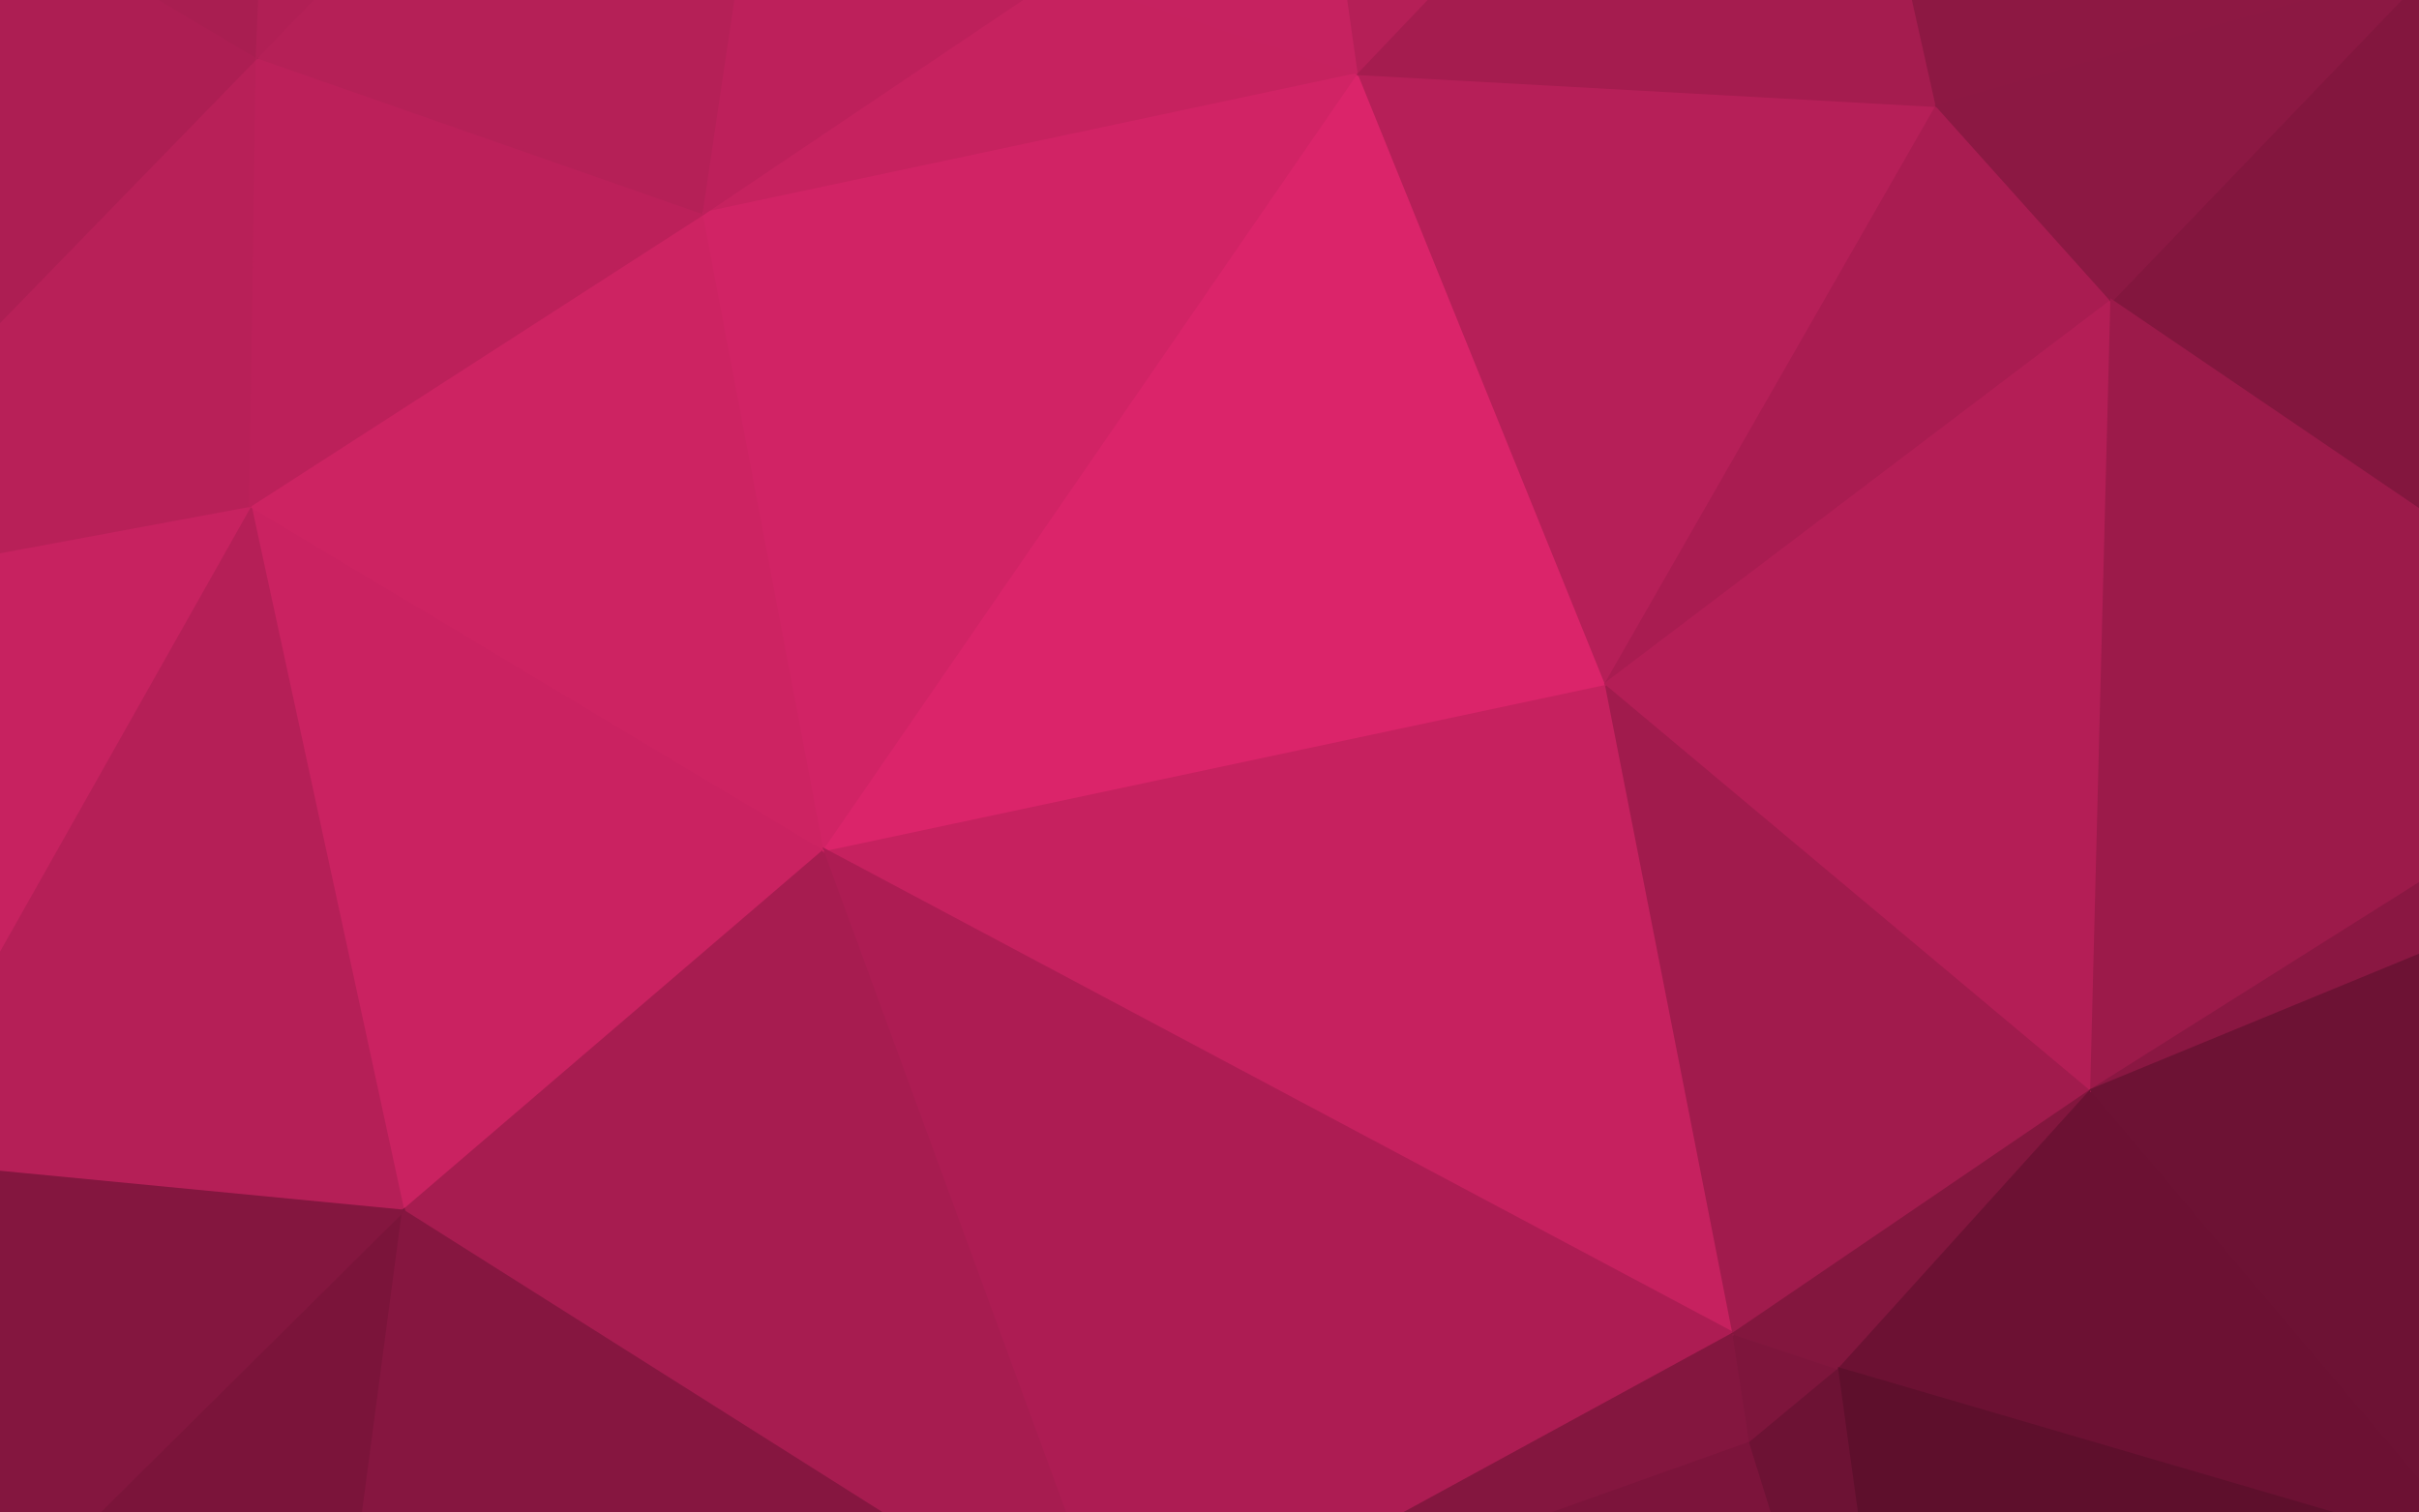
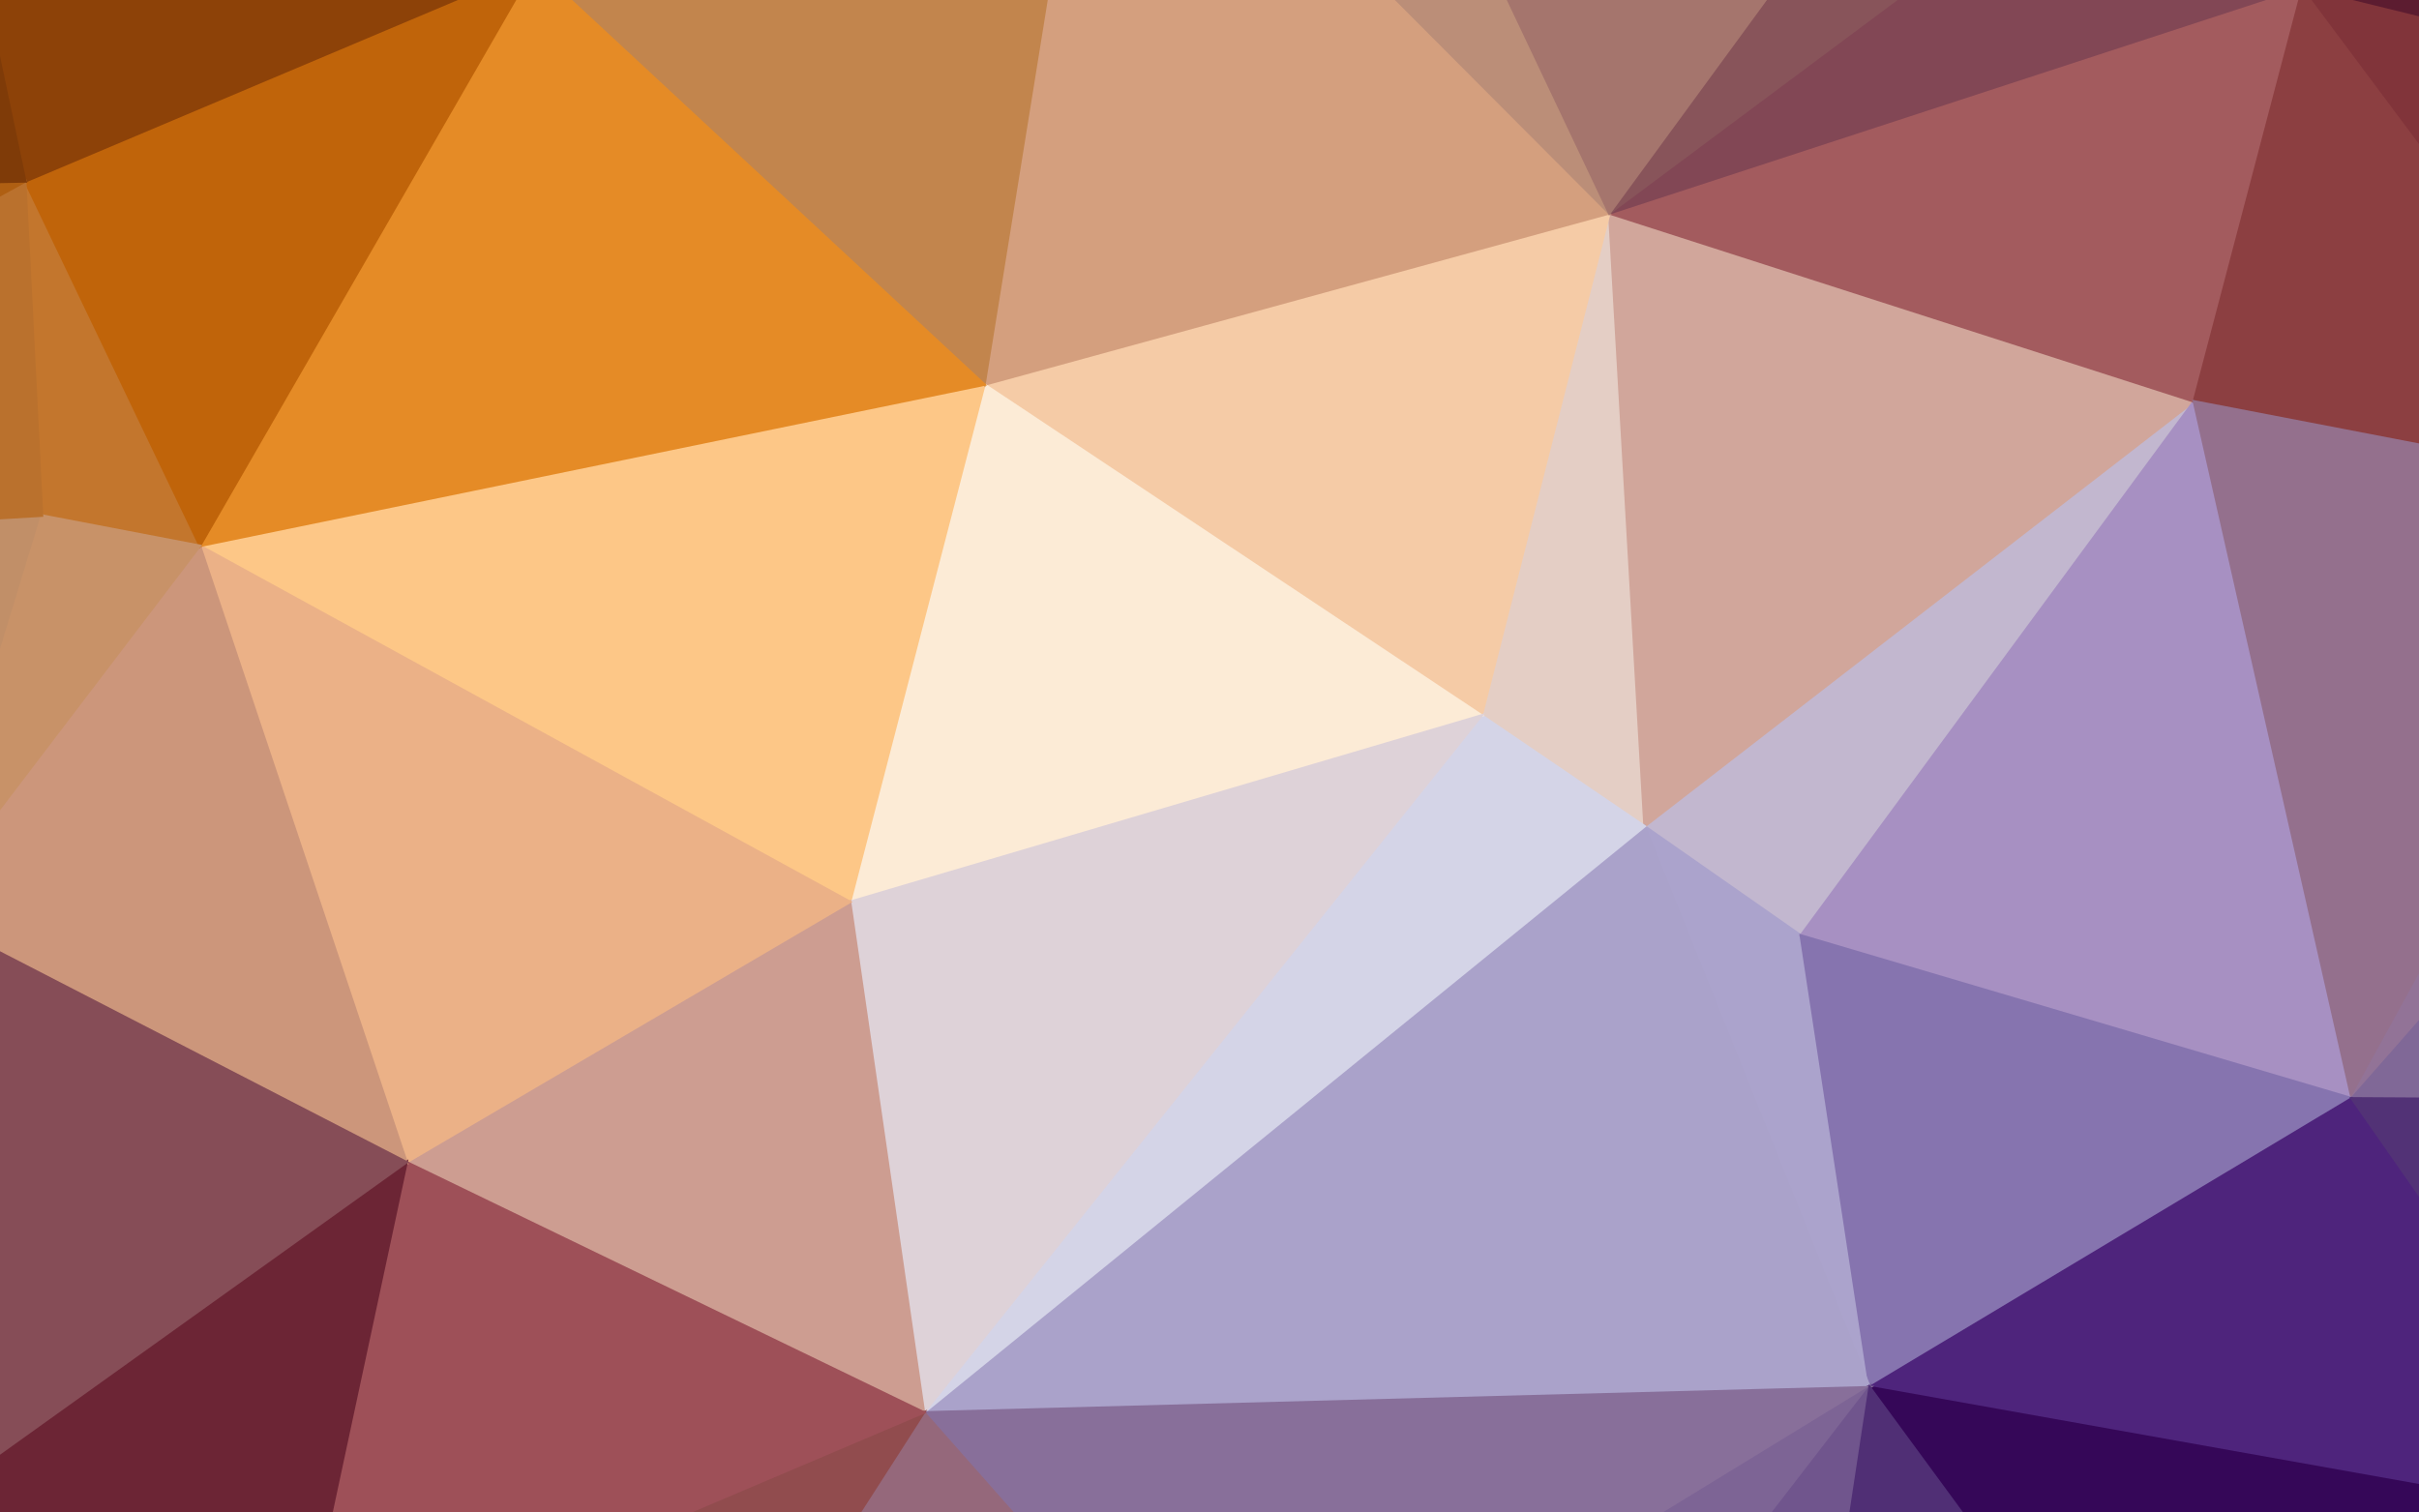
<svg xmlns="http://www.w3.org/2000/svg" width="1440" height="900">
-   <path d="M491,506L149,301L240,721Z" fill="#ca2261" stroke="#ca2261" stroke-width="1.51" />
-   <path d="M149,301L-71,691L240,721Z" fill="#b51f57" stroke="#b51f57" stroke-width="1.51" />
-   <path d="M491,506L419,127L149,301Z" fill="#cd2362" stroke="#cd2362" stroke-width="1.51" />
-   <path d="M149,301L-163,359L-71,691Z" fill="#c72260" stroke="#c72260" stroke-width="1.51" />
-   <path d="M153,34L-163,359L149,301Z" fill="#b82058" stroke="#b82058" stroke-width="1.51" />
-   <path d="M419,127L153,34L149,301Z" fill="#bc205a" stroke="#bc205a" stroke-width="1.51" />
-   <path d="M419,127L484,-310L153,34Z" fill="#b52057" stroke="#b52057" stroke-width="1.51" />
-   <path d="M809,44L630,-15L419,127Z" fill="#c6225f" stroke="#c6225f" stroke-width="1.51" />
-   <path d="M240,721L669,992L491,506Z" fill="#a71c50" stroke="#a71c50" stroke-width="1.51" />
-   <path d="M-103,1061L187,1121L240,721Z" fill="#7b143a" stroke="#7b143a" stroke-width="1.51" />
-   <path d="M153,34L-27,-73L-163,359Z" fill="#ad1e53" stroke="#ad1e53" stroke-width="1.51" />
-   <path d="M173,-452L-27,-73L153,34Z" fill="#a91e51" stroke="#a91e51" stroke-width="1.51" />
-   <path d="M187,1121L669,992L240,721Z" fill="#861640" stroke="#861640" stroke-width="1.51" />
-   <path d="M491,506L809,44L419,127Z" fill="#d12365" stroke="#d12365" stroke-width="1.51" />
-   <path d="M-513,957L-103,1061L-71,691Z" fill="#761438" stroke="#761438" stroke-width="1.51" />
-   <path d="M-71,691L-103,1061L240,721Z" fill="#84163f" stroke="#84163f" stroke-width="1.51" />
-   <path d="M1032,794L956,407L491,506Z" fill="#c6215f" stroke="#c6215f" stroke-width="1.51" />
-   <path d="M956,407L809,44L491,506Z" fill="#db246a" stroke="#db246a" stroke-width="1.51" />
-   <path d="M669,992L1032,794L491,506Z" fill="#ad1c53" stroke="#ad1c53" stroke-width="1.51" />
-   <path d="M630,-15L484,-310L419,127Z" fill="#bd205b" stroke="#bd205b" stroke-width="1.51" />
-   <path d="M732,-497L484,-310L630,-15Z" fill="#c2215d" stroke="#c2215d" stroke-width="1.51" />
-   <path d="M669,992L1042,859L1032,794Z" fill="#84163f" stroke="#84163f" stroke-width="1.51" />
-   <path d="M669,992L1148,1200L1042,859Z" fill="#7c143b" stroke="#7c143b" stroke-width="1.51" />
-   <path d="M187,1121L641,1301L669,992Z" fill="#8c1743" stroke="#8c1743" stroke-width="1.51" />
-   <path d="M101,1467L641,1301L187,1121Z" fill="#83163e" stroke="#83163e" stroke-width="1.51" />
-   <path d="M1042,859L1095,815L1032,794Z" fill="#7e153c" stroke="#7e153c" stroke-width="1.51" />
-   <path d="M1032,794L1245,649L956,407Z" fill="#a11b4d" stroke="#a11b4d" stroke-width="1.51" />
-   <path d="M1148,1200L1095,815L1042,859Z" fill="#6d1234" stroke="#6d1234" stroke-width="1.51" />
-   <path d="M-661,705L-513,957L-71,691Z" fill="#8a1742" stroke="#8a1742" stroke-width="1.51" />
-   <path d="M-103,1061L101,1467L187,1121Z" fill="#791439" stroke="#791439" stroke-width="1.51" />
-   <path d="M-661,705L-71,691L-163,359Z" fill="#ae1e53" stroke="#ae1e53" stroke-width="1.51" />
-   <path d="M-598,80L-626,288L-163,359Z" fill="#b72058" stroke="#b72058" stroke-width="1.51" />
-   <path d="M-626,288L-661,705L-163,359Z" fill="#c72260" stroke="#c72260" stroke-width="1.51" />
-   <path d="M-27,-73L-598,80L-163,359Z" fill="#ae1f53" stroke="#ae1f53" stroke-width="1.51" />
-   <path d="M484,-310L173,-452L153,34Z" fill="#b11f55" stroke="#b11f55" stroke-width="1.51" />
-   <path d="M-630,-429L-598,80L-27,-73Z" fill="#a51d4f" stroke="#a51d4f" stroke-width="1.51" />
-   <path d="M-215,1421L101,1467L-103,1061Z" fill="#761438" stroke="#761438" stroke-width="1.51" />
-   <path d="M809,44L732,-497L630,-15Z" fill="#c62260" stroke="#c62260" stroke-width="1.51" />
-   <path d="M956,407L1153,63L809,44Z" fill="#b61f58" stroke="#b61f58" stroke-width="1.51" />
-   <path d="M1257,179L1153,63L956,407Z" fill="#a91c51" stroke="#a91c51" stroke-width="1.51" />
-   <path d="M1095,815L1245,649L1032,794Z" fill="#83163e" stroke="#83163e" stroke-width="1.51" />
-   <path d="M173,-452L-122,-457L-27,-73Z" fill="#a51d4f" stroke="#a51d4f" stroke-width="1.51" />
-   <path d="M1245,649L1257,179L956,407Z" fill="#b41e56" stroke="#b41e56" stroke-width="1.51" />
-   <path d="M-513,957L-215,1421L-103,1061Z" fill="#761438" stroke="#761438" stroke-width="1.51" />
-   <path d="M484,-310L732,-497L173,-452Z" fill="#bb205a" stroke="#bb205a" stroke-width="1.51" />
-   <path d="M173,-452L732,-497L-122,-457Z" fill="#b11f55" stroke="#b11f55" stroke-width="1.51" />
-   <path d="M1084,-245L732,-497L809,44Z" fill="#b51f57" stroke="#b51f57" stroke-width="1.51" />
-   <path d="M1084,-245L809,44L1153,63Z" fill="#a51c4f" stroke="#a51c4f" stroke-width="1.51" />
-   <path d="M1449,-21L1084,-245L1153,63Z" fill="#8d1843" stroke="#8d1843" stroke-width="1.51" />
-   <path d="M995,1429L1148,1200L641,1301Z" fill="#7f153c" stroke="#7f153c" stroke-width="1.51" />
-   <path d="M641,1301L1148,1200L669,992Z" fill="#8b1742" stroke="#8b1742" stroke-width="1.51" />
-   <path d="M1095,815L1481,928L1245,649Z" fill="#6c1133" stroke="#6c1133" stroke-width="1.51" />
-   <path d="M-354,1688L-327,1470L-513,957Z" fill="#761438" stroke="#761438" stroke-width="1.51" />
-   <path d="M-513,957L-327,1470L-215,1421Z" fill="#761438" stroke="#761438" stroke-width="1.51" />
-   <path d="M-215,1421L-122,1653L101,1467Z" fill="#761438" stroke="#761438" stroke-width="1.51" />
-   <path d="M910,1526L995,1429L641,1301Z" fill="#881641" stroke="#881641" stroke-width="1.51" />
-   <path d="M495,1755L641,1301L101,1467Z" fill="#881741" stroke="#881741" stroke-width="1.51" />
-   <path d="M495,1755L910,1526L641,1301Z" fill="#941947" stroke="#941947" stroke-width="1.51" />
-   <path d="M-327,1470L-122,1653L-215,1421Z" fill="#761438" stroke="#761438" stroke-width="1.51" />
-   <path d="M129,1780L495,1755L101,1467Z" fill="#81153d" stroke="#81153d" stroke-width="1.51" />
-   <path d="M-122,-457L-630,-429L-27,-73Z" fill="#a51d4f" stroke="#a51d4f" stroke-width="1.51" />
-   <path d="M-598,80L-630,-429L-626,288Z" fill="#a51d4f" stroke="#a51d4f" stroke-width="1.51" />
-   <path d="M-626,288L-630,-429L-661,705Z" fill="#b31f56" stroke="#b31f56" stroke-width="1.51" />
-   <path d="M1148,1200L1481,928L1095,815Z" fill="#5e0f2c" stroke="#5e0f2c" stroke-width="1.51" />
-   <path d="M1610,419L1449,-21L1257,179Z" fill="#83163e" stroke="#83163e" stroke-width="1.51" />
-   <path d="M1679,1390L1481,928L1148,1200Z" fill="#4a0b22" stroke="#4a0b22" stroke-width="1.51" />
-   <path d="M1283,1778L1148,1200L995,1429Z" fill="#681131" stroke="#681131" stroke-width="1.51" />
-   <path d="M-122,1653L129,1780L101,1467Z" fill="#771439" stroke="#771439" stroke-width="1.51" />
-   <path d="M1257,179L1449,-21L1153,63Z" fill="#8c1843" stroke="#8c1843" stroke-width="1.51" />
-   <path d="M1084,-245L1661,-459L732,-497Z" fill="#951947" stroke="#951947" stroke-width="1.51" />
-   <path d="M1610,419L1257,179L1245,649Z" fill="#9c1a4a" stroke="#9c1a4a" stroke-width="1.51" />
-   <path d="M-122,1653L-354,1688L129,1780Z" fill="#761438" stroke="#761438" stroke-width="1.51" />
-   <path d="M-327,1470L-354,1688L-122,1653Z" fill="#761438" stroke="#761438" stroke-width="1.51" />
-   <path d="M-661,705L-354,1688L-513,957Z" fill="#761438" stroke="#761438" stroke-width="1.51" />
-   <path d="M1665,476L1610,419L1245,649Z" fill="#8a1742" stroke="#8a1742" stroke-width="1.51" />
-   <path d="M1610,419L1765,3L1449,-21Z" fill="#7f153c" stroke="#7f153c" stroke-width="1.51" />
-   <path d="M1481,928L1665,476L1245,649Z" fill="#6d1234" stroke="#6d1234" stroke-width="1.51" />
-   <path d="M2035,155L1765,3L1610,419Z" fill="#83163e" stroke="#83163e" stroke-width="1.51" />
-   <path d="M1449,-21L1661,-459L1084,-245Z" fill="#7a153a" stroke="#7a153a" stroke-width="1.51" />
-   <path d="M910,1526L1283,1778L995,1429Z" fill="#711235" stroke="#711235" stroke-width="1.51" />
-   <path d="M1481,928L1953,798L1665,476Z" fill="#65102f" stroke="#65102f" stroke-width="1.51" />
-   <path d="M495,1755L1283,1778L910,1526Z" fill="#83153e" stroke="#83153e" stroke-width="1.51" />
-   <path d="M129,1780L1283,1778L495,1755Z" fill="#921846" stroke="#921846" stroke-width="1.51" />
-   <path d="M1283,1778L1679,1390L1148,1200Z" fill="#510c25" stroke="#510c25" stroke-width="1.51" />
-   <path d="M1665,476L2035,155L1610,419Z" fill="#8f1844" stroke="#8f1844" stroke-width="1.51" />
-   <path d="M1785,-292L1661,-459L1449,-21Z" fill="#761438" stroke="#761438" stroke-width="1.51" />
-   <path d="M1765,3L1785,-292L1449,-21Z" fill="#761438" stroke="#761438" stroke-width="1.51" />
-   <path d="M2035,155L1785,-292L1765,3Z" fill="#761438" stroke="#761438" stroke-width="1.51" />
-   <path d="M1679,1390L1953,798L1481,928Z" fill="#4a0b22" stroke="#4a0b22" stroke-width="1.51" />
-   <path d="M1953,798L2047,535L1665,476Z" fill="#7b143b" stroke="#7b143b" stroke-width="1.51" />
-   <path d="M2047,535L2035,155L1665,476Z" fill="#911845" stroke="#911845" stroke-width="1.51" />
-   <path d="M1283,1778L1603,1746L1679,1390Z" fill="#4a0b22" stroke="#4a0b22" stroke-width="1.51" />
-   <path d="M1679,1390L2001,1463L1953,798Z" fill="#4a0b22" stroke="#4a0b22" stroke-width="1.51" />
-   <path d="M1603,1746L1793,1619L1679,1390Z" fill="#4a0b22" stroke="#4a0b22" stroke-width="1.51" />
-   <path d="M1953,798L2001,1463L2047,535Z" fill="#4a0b22" stroke="#4a0b22" stroke-width="1.51" />
-   <path d="M1793,1619L2001,1463L1679,1390Z" fill="#4a0b22" stroke="#4a0b22" stroke-width="1.51" />
+   <path d="M979,492L1072,557L1306,239Z" fill="#c2b7cf" stroke="#c2b7cf" stroke-width="1.51" />
+   <path d="M979,492L1113,826L1072,557Z" fill="#aba3cc" stroke="#aba3cc" stroke-width="1.51" />
+   <path d="M958,127L882,426L979,492Z" fill="#e4cec5" stroke="#e4cec5" stroke-width="1.51" />
+   <path d="M1306,239L958,127L979,492Z" fill="#d1a69b" stroke="#d1a69b" stroke-width="1.51" />
+   <path d="M1072,557L1400,654L1306,239Z" fill="#a790c2" stroke="#a790c2" stroke-width="1.51" />
+   <path d="M1306,239L1371,-8L958,127Z" fill="#a35b5e" stroke="#a35b5e" stroke-width="1.51" />
+   <path d="M1597,295L1371,-8L1306,239Z" fill="#8c3f41" stroke="#8c3f41" stroke-width="1.51" />
+   <path d="M1400,654L1597,295L1306,239Z" fill="#94708d" stroke="#94708d" stroke-width="1.51" />
+   <path d="M1072,557L1113,826L1400,654Z" fill="#8674af" stroke="#8674af" stroke-width="1.51" />
+   <path d="M550,841L1113,826L979,492Z" fill="#aaa2ca" stroke="#aaa2ca" stroke-width="1.51" />
+   <path d="M1371,-8L1292,-122L958,127Z" fill="#824755" stroke="#824755" stroke-width="1.51" />
+   <path d="M1236,-253L1292,-122L1621,-453Z" fill="#66243b" stroke="#66243b" stroke-width="1.51" />
+   <path d="M1597,295L1917,126L1371,-8Z" fill="#81343a" stroke="#81343a" stroke-width="1.51" />
+   <path d="M1400,654L1682,333L1597,295Z" fill="#927397" stroke="#927397" stroke-width="1.51" />
+   <path d="M958,127L586,229L882,426Z" fill="#f5cba6" stroke="#f5cba6" stroke-width="1.51" />
+   <path d="M882,426L550,841L979,492Z" fill="#d4d4e7" stroke="#d4d4e7" stroke-width="1.51" />
+   <path d="M652,-180L586,229L958,127Z" fill="#d49f7e" stroke="#d49f7e" stroke-width="1.51" />
+   <path d="M1292,-122L1236,-253L958,127Z" fill="#88545a" stroke="#88545a" stroke-width="1.51" />
+   <path d="M1749,-321L1292,-122L1371,-8Z" fill="#5c1c30" stroke="#5c1c30" stroke-width="1.51" />
+   <path d="M586,229L506,537L882,426Z" fill="#fcebd6" stroke="#fcebd6" stroke-width="1.51" />
+   <path d="M1400,654L1906,657L1682,333Z" fill="#806897" stroke="#806897" stroke-width="1.51" />
+   <path d="M1113,826L1578,909L1400,654Z" fill="#4e247c" stroke="#4e247c" stroke-width="1.51" />
+   <path d="M757,-297L652,-180L958,127Z" fill="#bb8e78" stroke="#bb8e78" stroke-width="1.51" />
+   <path d="M586,229L119,325L506,537Z" fill="#fdc787" stroke="#fdc787" stroke-width="1.51" />
+   <path d="M506,537L550,841L882,426Z" fill="#ded2d8" stroke="#ded2d8" stroke-width="1.51" />
+   <path d="M1113,826L1433,1262L1578,909Z" fill="#350758" stroke="#350758" stroke-width="1.51" />
+   <path d="M1236,-253L757,-297L958,127Z" fill="#a5756d" stroke="#a5756d" stroke-width="1.51" />
+   <path d="M550,841L739,1055L1113,826Z" fill="#886f9a" stroke="#886f9a" stroke-width="1.51" />
+   <path d="M1682,333L1917,126L1597,295Z" fill="#945356" stroke="#945356" stroke-width="1.51" />
+   <path d="M1906,657L1917,126L1682,333Z" fill="#946d85" stroke="#946d85" stroke-width="1.51" />
+   <path d="M1578,909L1906,657L1400,654Z" fill="#523276" stroke="#523276" stroke-width="1.51" />
+   <path d="M1578,909L1825,860L1906,657Z" fill="#411469" stroke="#411469" stroke-width="1.51" />
+   <path d="M739,1055L850,1167L1113,826Z" fill="#7d6495" stroke="#7d6495" stroke-width="1.51" />
+   <path d="M1578,909L1850,1252L1825,860Z" fill="#2d004b" stroke="#2d004b" stroke-width="1.51" />
+   <path d="M357,-370L318,-20L652,-180Z" fill="#bd7938" stroke="#bd7938" stroke-width="1.51" />
+   <path d="M652,-180L318,-20L586,229Z" fill="#c2854d" stroke="#c2854d" stroke-width="1.51" />
+   <path d="M506,537L242,692L550,841Z" fill="#cd9d91" stroke="#cd9d91" stroke-width="1.51" />
+   <path d="M1236,-253L691,-487L757,-297Z" fill="#b08374" stroke="#b08374" stroke-width="1.51" />
+   <path d="M1917,126L1749,-321L1371,-8Z" fill="#5c1c30" stroke="#5c1c30" stroke-width="1.51" />
+   <path d="M850,1167L1045,1274L1113,826Z" fill="#70558d" stroke="#70558d" stroke-width="1.51" />
+   <path d="M1749,-321L1621,-453L1292,-122Z" fill="#5c1c30" stroke="#5c1c30" stroke-width="1.51" />
+   <path d="M1045,1274L1433,1262L1113,826Z" fill="#502f75" stroke="#502f75" stroke-width="1.51" />
+   <path d="M550,841L372,1118L739,1055Z" fill="#95687b" stroke="#95687b" stroke-width="1.51" />
+   <path d="M739,1055L515,1243L850,1167Z" fill="#91759a" stroke="#91759a" stroke-width="1.51" />
+   <path d="M119,325L242,692L506,537Z" fill="#ebb187" stroke="#ebb187" stroke-width="1.51" />
+   <path d="M757,-297L691,-487L652,-180Z" fill="#c29476" stroke="#c29476" stroke-width="1.51" />
+   <path d="M1621,-453L691,-487L1236,-253Z" fill="#854e58" stroke="#854e58" stroke-width="1.51" />
+   <path d="M318,-20L119,325L586,229Z" fill="#e58b26" stroke="#e58b26" stroke-width="1.51" />
+   <path d="M1825,860L2024,907L1906,657Z" fill="#411469" stroke="#411469" stroke-width="1.51" />
+   <path d="M2283,286L2154,20L1917,126Z" fill="#82363b" stroke="#82363b" stroke-width="1.51" />
+   <path d="M1850,1252L2024,907L1825,860Z" fill="#2d004b" stroke="#2d004b" stroke-width="1.51" />
+   <path d="M1917,126L2000,-281L1749,-321Z" fill="#5c1c30" stroke="#5c1c30" stroke-width="1.51" />
+   <path d="M1749,-321L2000,-281L1621,-453Z" fill="#5c1c30" stroke="#5c1c30" stroke-width="1.51" />
+   <path d="M2283,286L1917,126L1906,657Z" fill="#956a7f" stroke="#956a7f" stroke-width="1.51" />
+   <path d="M15,108L25,307L119,325Z" fill="#c3762d" stroke="#c3762d" stroke-width="1.51" />
+   <path d="M691,-487L357,-370L652,-180Z" fill="#c0895a" stroke="#c0895a" stroke-width="1.51" />
+   <path d="M2154,20L2000,-281L1917,126Z" fill="#5c1c30" stroke="#5c1c30" stroke-width="1.51" />
+   <path d="M176,1000L372,1118L550,841Z" fill="#914c4e" stroke="#914c4e" stroke-width="1.51" />
+   <path d="M709,1689L975,1692L1045,1274Z" fill="#7c6394" stroke="#7c6394" stroke-width="1.51" />
+   <path d="M176,1000L550,841L242,692Z" fill="#9e5058" stroke="#9e5058" stroke-width="1.51" />
+   <path d="M372,1118L515,1243L739,1055Z" fill="#956778" stroke="#956778" stroke-width="1.51" />
+   <path d="M119,325L-47,543L242,692Z" fill="#cc967b" stroke="#cc967b" stroke-width="1.51" />
+   <path d="M15,108L119,325L318,-20Z" fill="#c0640a" stroke="#c0640a" stroke-width="1.51" />
+   <path d="M1433,1262L1850,1252L1578,909Z" fill="#2d004b" stroke="#2d004b" stroke-width="1.51" />
+   <path d="M1045,1274L1207,1476L1433,1262Z" fill="#4b2671" stroke="#4b2671" stroke-width="1.51" />
+   <path d="M975,1692L1207,1476L1045,1274Z" fill="#634884" stroke="#634884" stroke-width="1.51" />
+   <path d="M2024,907L2218,655L1906,657Z" fill="#523376" stroke="#523376" stroke-width="1.51" />
+   <path d="M1882,1430L1850,1252L1433,1262Z" fill="#2d004b" stroke="#2d004b" stroke-width="1.51" />
+   <path d="M2024,907L2037,1292L2218,655Z" fill="#2d004b" stroke="#2d004b" stroke-width="1.51" />
+   <path d="M2218,655L2283,286L1906,657Z" fill="#836a98" stroke="#836a98" stroke-width="1.51" />
+   <path d="M-99,-432L15,108L318,-20Z" fill="#8d4208" stroke="#8d4208" stroke-width="1.51" />
+   <path d="M213,1668L709,1689L515,1243Z" fill="#965e68" stroke="#965e68" stroke-width="1.51" />
+   <path d="M-177,992L176,1000L242,692Z" fill="#6c2535" stroke="#6c2535" stroke-width="1.51" />
+   <path d="M-394,332L-47,543L25,307Z" fill="#c18f68" stroke="#c18f68" stroke-width="1.51" />
+   <path d="M25,307L-47,543L119,325Z" fill="#c89268" stroke="#c89268" stroke-width="1.51" />
+   <path d="M1882,1430L2037,1292L1850,1252Z" fill="#2d004b" stroke="#2d004b" stroke-width="1.51" />
+   <path d="M1850,1252L2037,1292L2024,907Z" fill="#2d004b" stroke="#2d004b" stroke-width="1.51" />
+   <path d="M1601,1653L1882,1430L1433,1262Z" fill="#2d004b" stroke="#2d004b" stroke-width="1.51" />
+   <path d="M709,1689L1045,1274L850,1167Z" fill="#816998" stroke="#816998" stroke-width="1.51" />
+   <path d="M1207,1476L1601,1653L1433,1262Z" fill="#300350" stroke="#300350" stroke-width="1.51" />
+   <path d="M709,1689L850,1167L515,1243Z" fill="#917498" stroke="#917498" stroke-width="1.51" />
+   <path d="M975,1692L1601,1653L1207,1476Z" fill="#461e6d" stroke="#461e6d" stroke-width="1.51" />
+   <path d="M213,1668L515,1243L372,1118Z" fill="#914c4f" stroke="#914c4f" stroke-width="1.51" />
+   <path d="M1601,1653L2096,1451L1882,1430Z" fill="#2d004b" stroke="#2d004b" stroke-width="1.51" />
+   <path d="M1882,1430L2096,1451L2037,1292Z" fill="#2d004b" stroke="#2d004b" stroke-width="1.51" />
+   <path d="M2037,1292L2096,1451L2218,655Z" fill="#2d004b" stroke="#2d004b" stroke-width="1.51" />
+   <path d="M2218,655L2096,1451L2283,286Z" fill="#44196b" stroke="#44196b" stroke-width="1.51" />
+   <path d="M176,1000L-87,1340L372,1118Z" fill="#772b36" stroke="#772b36" stroke-width="1.51" />
+   <path d="M-47,543L-177,992L242,692Z" fill="#864d57" stroke="#864d57" stroke-width="1.51" />
+   <path d="M-520,657L-177,992L-47,543Z" fill="#875159" stroke="#875159" stroke-width="1.51" />
+   <path d="M15,108L-394,332L25,307Z" fill="#ba712d" stroke="#ba712d" stroke-width="1.51" />
+   <path d="M357,-370L-99,-432L318,-20Z" fill="#a05009" stroke="#a05009" stroke-width="1.51" />
+   <path d="M691,-487L-99,-432L357,-370Z" fill="#b16317" stroke="#b16317" stroke-width="1.51" />
+   <path d="M-546,119L-394,332L15,108Z" fill="#af5f12" stroke="#af5f12" stroke-width="1.51" />
+   <path d="M-177,992L-87,1340L176,1000Z" fill="#5c1c30" stroke="#5c1c30" stroke-width="1.51" />
+   <path d="M-446,1044L-87,1340L-177,992Z" fill="#5c1c30" stroke="#5c1c30" stroke-width="1.51" />
+   <path d="M-87,1340L213,1668L372,1118Z" fill="#792d37" stroke="#792d37" stroke-width="1.51" />
+   <path d="M-546,119L-520,657L-394,332Z" fill="#c18b60" stroke="#c18b60" stroke-width="1.51" />
+   <path d="M-394,332L-520,657L-47,543Z" fill="#b88c77" stroke="#b88c77" stroke-width="1.51" />
+   <path d="M-330,1688L61,1660L-87,1340Z" fill="#5c1c30" stroke="#5c1c30" stroke-width="1.51" />
+   <path d="M-87,1340L61,1660L213,1668Z" fill="#672233" stroke="#672233" stroke-width="1.51" />
+   <path d="M-99,-432L-348,-455L15,108Z" fill="#7f3b08" stroke="#7f3b08" stroke-width="1.51" />
+   <path d="M691,-487L-348,-455L-99,-432Z" fill="#8d4308" stroke="#8d4308" stroke-width="1.51" />
+   <path d="M-348,-455L-546,119L15,108Z" fill="#7f3b08" stroke="#7f3b08" stroke-width="1.51" />
+   <path d="M-520,657L-446,1044L-177,992Z" fill="#5d1d31" stroke="#5d1d31" stroke-width="1.51" />
+   <path d="M-520,657L-544,1135L-446,1044Z" fill="#5c1c30" stroke="#5c1c30" stroke-width="1.51" />
+   <path d="M-446,1044L-544,1135L-87,1340Z" fill="#5c1c30" stroke="#5c1c30" stroke-width="1.51" />
+   <path d="M-546,119L-544,1135L-520,657Z" fill="#a06f6a" stroke="#a06f6a" stroke-width="1.51" />
+   <path d="M-544,1135L-330,1688L-87,1340Z" fill="#5c1c30" stroke="#5c1c30" stroke-width="1.51" />
+   <path d="M61,1660L-330,1688L213,1668Z" fill="#5c1c30" stroke="#5c1c30" stroke-width="1.51" />
+   <path d="M213,1668L-330,1688L709,1689Z" fill="#7d3139" stroke="#7d3139" stroke-width="1.51" />
+   <path d="M709,1689L-330,1688L975,1692Z" fill="#965a61" stroke="#965a61" stroke-width="1.51" />
</svg>
